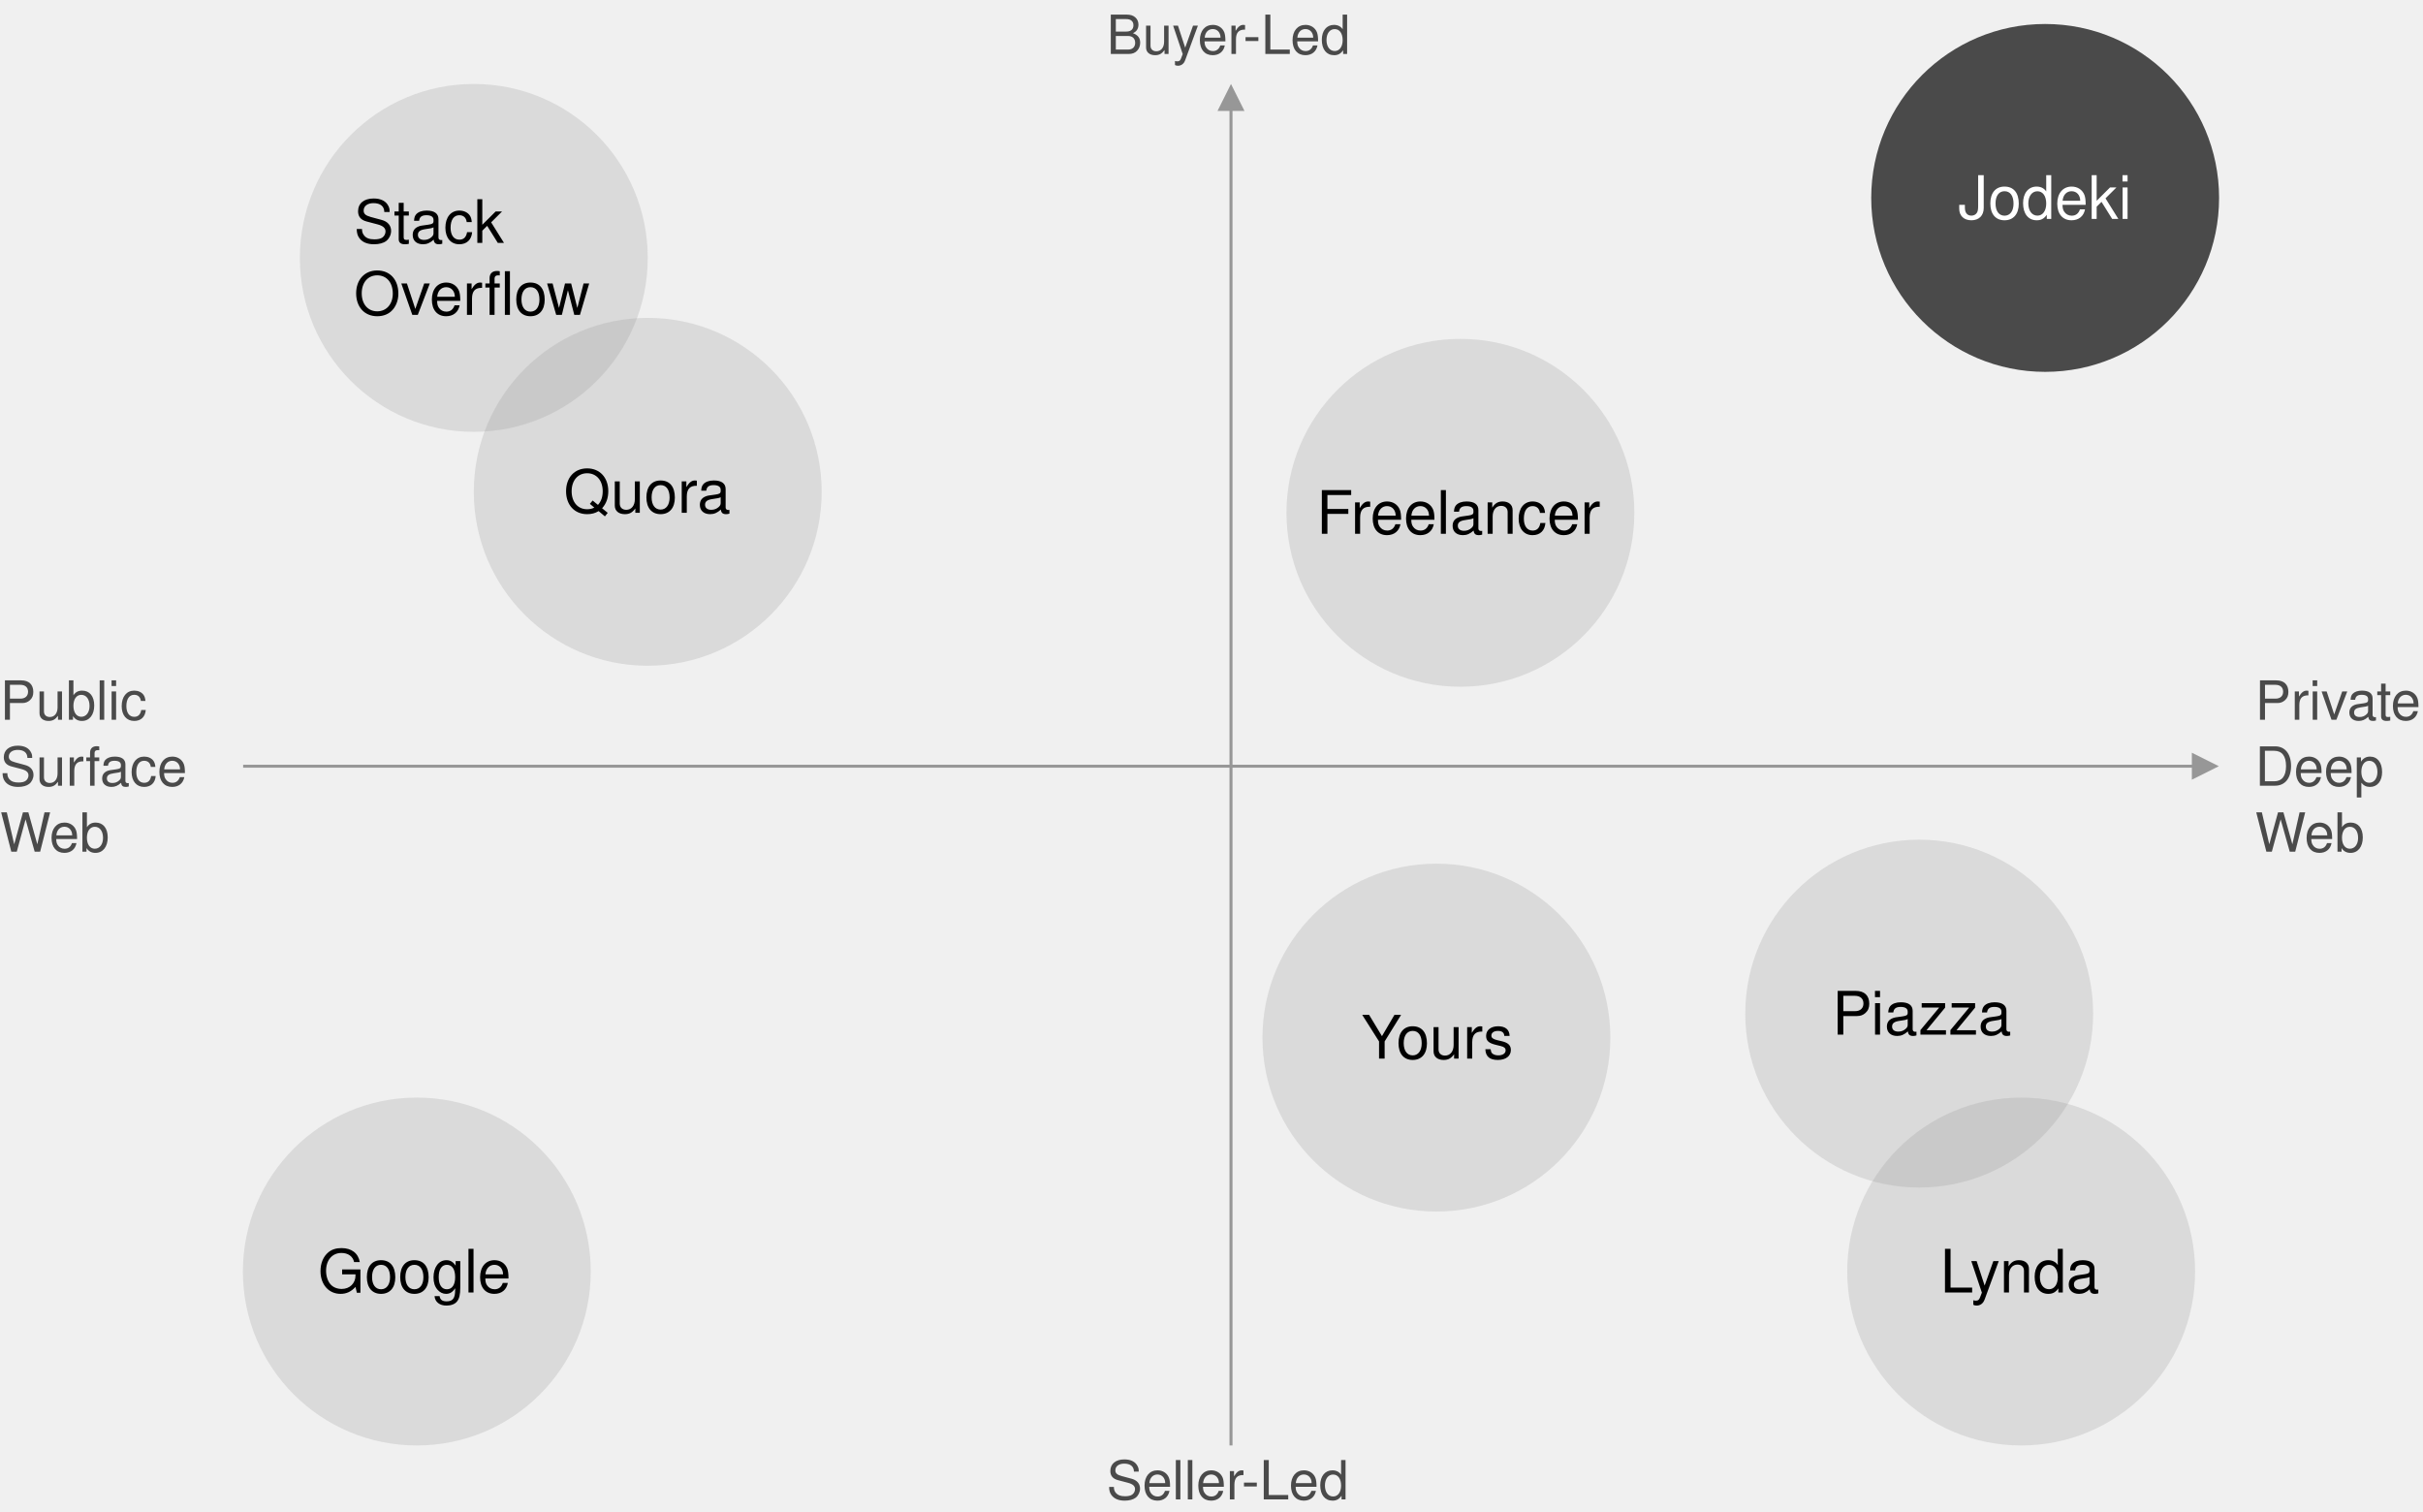
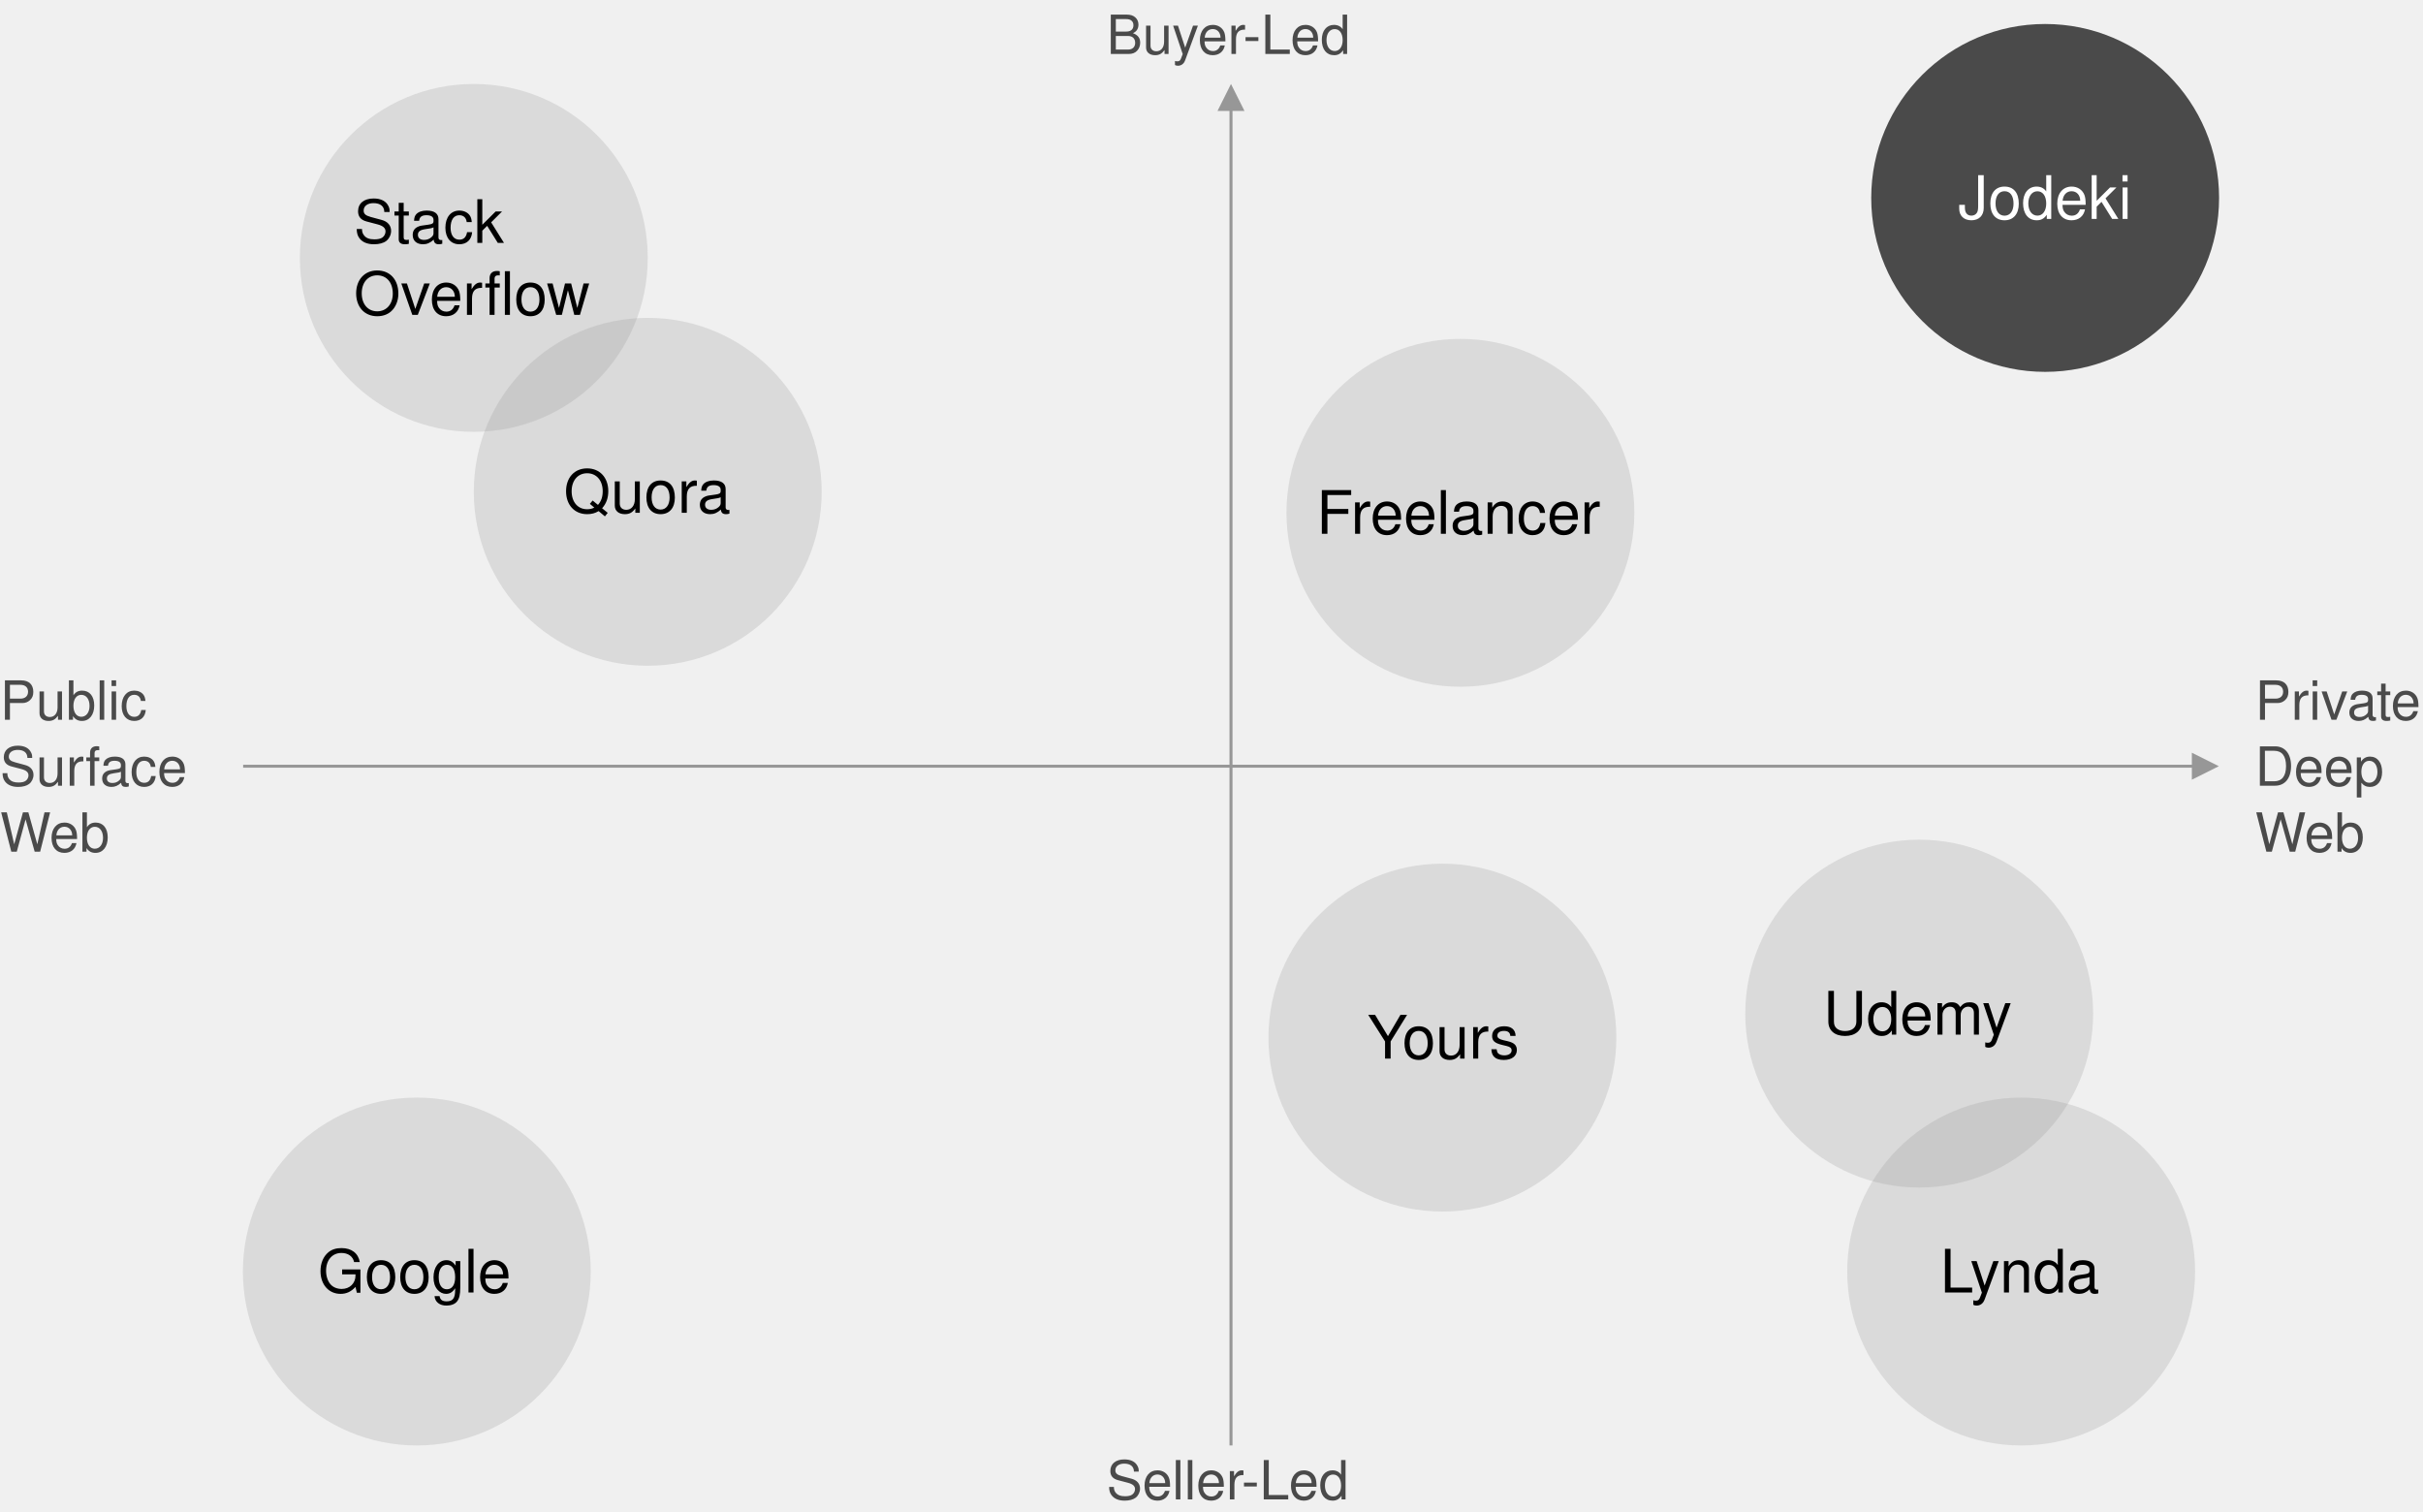
<svg xmlns="http://www.w3.org/2000/svg" width="808px" height="504px" viewBox="0 0 808 504" version="1.1">
  <defs />
  <g id="Page-1" stroke="none" stroke-width="1" fill="none" fill-rule="evenodd">
    <g id="Group" transform="translate(81, 28)" fill="#979797" fill-rule="nonzero">
      <path id="Line" d="M658.917,227.5 L649.917,223 L649.917,232 L658.917,227.5 Z M0.583,228 L650.417,228 L650.917,228 L650.917,227 L650.417,227 L0.583,227 L0.083,227 L0.083,228 L0.583,228 Z" />
      <path id="Line-2" d="M329.5,0 L325,9 L334,9 L329.5,0 Z M330,453.5 L330,8.5 L330,8 L329,8 L329,8.5 L329,453.5 L329,454 L330,454 L330,453.5 Z" />
    </g>
    <g id="Group-2" transform="translate(81, 366)">
      <circle id="Oval" fill-opacity="0.25" fill="#9B9B9B" fill-rule="nonzero" cx="58" cy="58" r="58" />
      <text id="Google" font-family="Helvetica-Light, Helvetica" font-size="20" font-weight="300" fill="#000000">
        <tspan x="25" y="65">Google</tspan>
      </text>
    </g>
    <g id="Group-2-Copy" transform="translate(158, 106)">
      <circle id="Oval" fill-opacity="0.25" fill="#9B9B9B" fill-rule="nonzero" cx="58" cy="58" r="58" />
      <text id="Quora" font-family="Helvetica-Light, Helvetica" font-size="20" font-weight="300" fill="#000000">
        <tspan x="30" y="65">Quora</tspan>
      </text>
    </g>
    <g id="Group-2-Copy" transform="translate(429, 113)">
      <circle id="Oval" fill-opacity="0.25" fill="#9B9B9B" fill-rule="nonzero" cx="58" cy="58" r="58" />
      <text id="Freelancer" font-family="Helvetica-Light, Helvetica" font-size="20" font-weight="300" fill="#000000">
        <tspan x="10" y="65">Freelancer</tspan>
      </text>
    </g>
    <g id="Group-2-Copy" transform="translate(624, 8)">
      <circle id="Oval" fill="#4A4A4A" fill-rule="nonzero" cx="58" cy="58" r="58" />
      <text id="Jodeki" font-family="Helvetica-Light, Helvetica" font-size="20" font-weight="300" fill="#FFFFFF">
        <tspan x="29" y="65">Jodeki</tspan>
      </text>
    </g>
    <g id="Group-2" transform="translate(100, 28)">
      <circle id="Oval" fill-opacity="0.25" fill="#9B9B9B" fill-rule="nonzero" cx="58" cy="58" r="58" />
      <text id="Stack-Overflow" font-family="Helvetica-Light, Helvetica" font-size="20" font-weight="300" fill="#000000">
        <tspan x="18" y="53">Stack</tspan>
        <tspan x="18" y="77">Overflow</tspan>
      </text>
    </g>
-     <g id="Group-2-Copy" transform="translate(421, 288)">
+     <g id="Group-2-Copy" transform="translate(423, 288)">
      <circle id="Oval" fill-opacity="0.25" fill="#9B9B9B" fill-rule="nonzero" cx="58" cy="58" r="58" />
      <text id="Yours" font-family="Helvetica-Light, Helvetica" font-size="20" font-weight="300" fill="#000000">
        <tspan x="33" y="65">Yours</tspan>
      </text>
    </g>
    <g id="Group-2-Copy" transform="translate(582, 280)">
      <circle id="Oval" fill-opacity="0.25" fill="#9B9B9B" fill-rule="nonzero" cx="58" cy="58" r="58" />
-       <text id="Piazza" font-family="Helvetica-Light, Helvetica" font-size="20" font-weight="300" fill="#000000">
-         <tspan x="29" y="65">Piazza</tspan>
+       <text id="Udemy" font-family="Helvetica-Light, Helvetica" font-size="20" font-weight="300" fill="#000000">
+         <tspan x="26" y="65">Udemy</tspan>
      </text>
    </g>
    <g id="Group-2-Copy" transform="translate(616, 366)">
      <circle id="Oval" fill-opacity="0.25" fill="#9B9B9B" fill-rule="nonzero" cx="58" cy="58" r="58" />
      <text id="Lynda" font-family="Helvetica-Light, Helvetica" font-size="20" font-weight="300" fill="#000000">
        <tspan x="31" y="65">Lynda</tspan>
      </text>
    </g>
    <text id="Buyer-Led" font-family="Helvetica-Light, Helvetica" font-size="18" font-weight="300" fill="#4A4A4A">
      <tspan x="369" y="18">Buyer-Led</tspan>
    </text>
    <text id="Seller-Led" font-family="Helvetica-Light, Helvetica" font-size="18" font-weight="300" fill="#4A4A4A">
      <tspan x="369" y="500">Seller-Led</tspan>
    </text>
    <text id="Public-Surface-Web" font-family="Helvetica-Light, Helvetica" font-size="18" font-weight="300" fill="#4A4A4A">
      <tspan x="0" y="240">Public</tspan>
      <tspan x="0" y="262">Surface</tspan>
      <tspan x="0" y="284">Web</tspan>
    </text>
    <text id="Private-Deep-Web" font-family="Helvetica-Light, Helvetica" font-size="18" font-weight="300" fill="#4A4A4A">
      <tspan x="752" y="240">Private</tspan>
      <tspan x="752" y="262">Deep</tspan>
      <tspan x="752" y="284">Web</tspan>
    </text>
  </g>
</svg>
